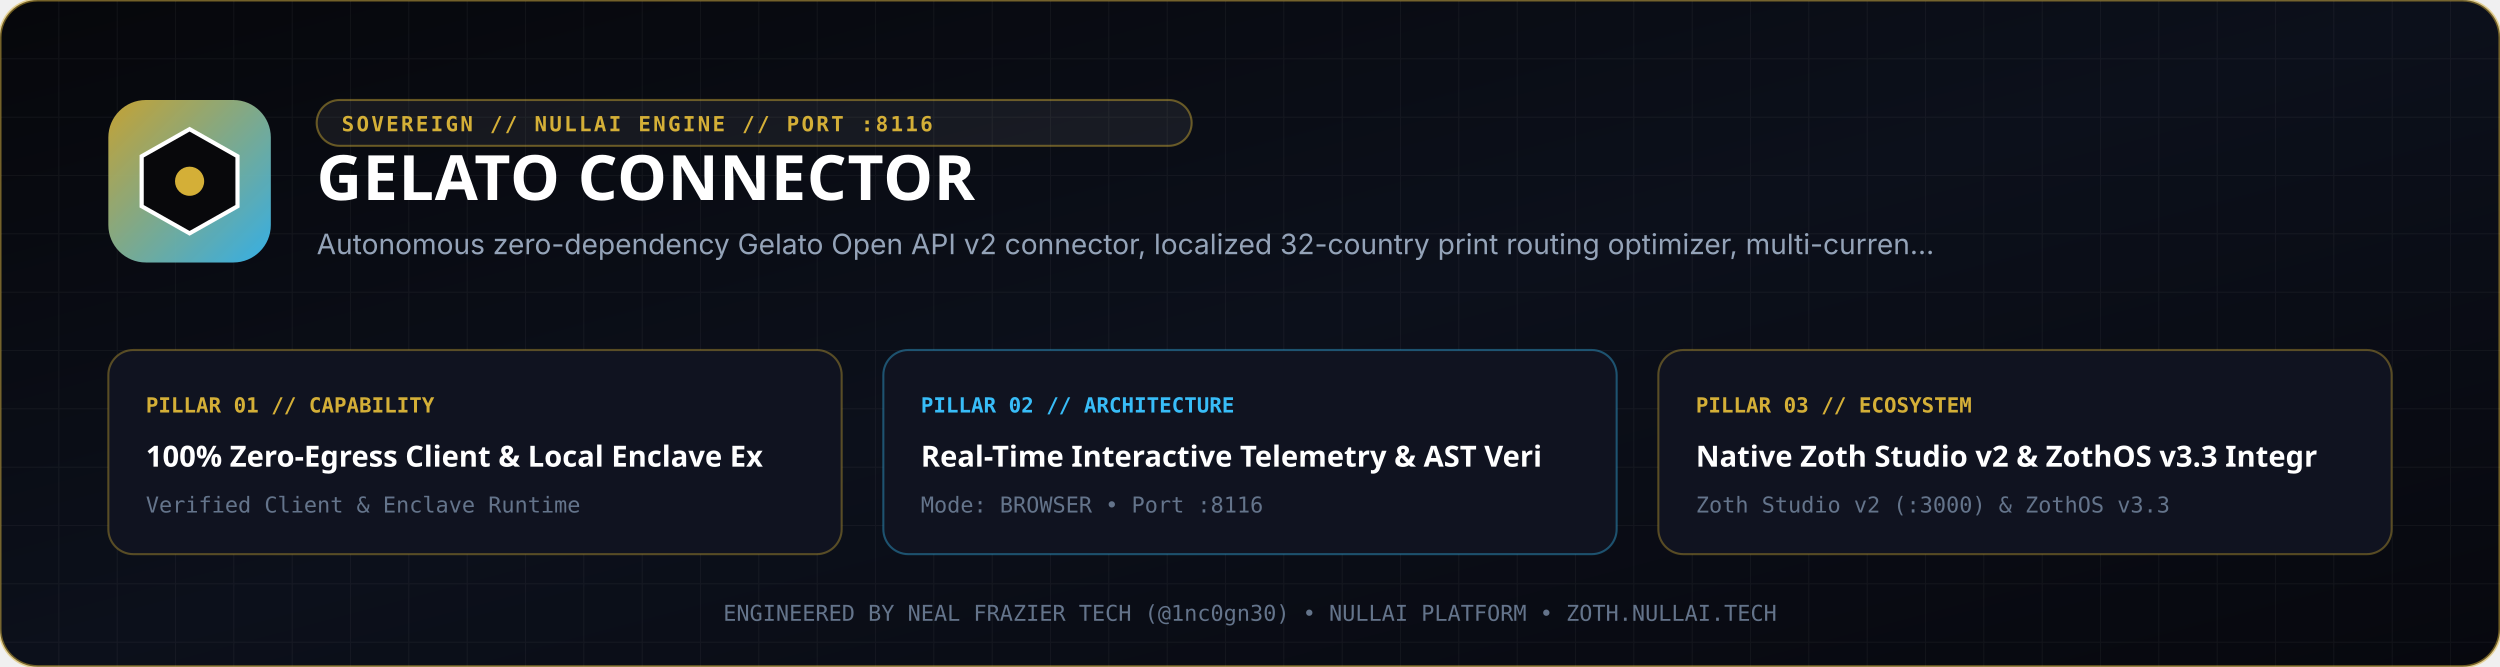
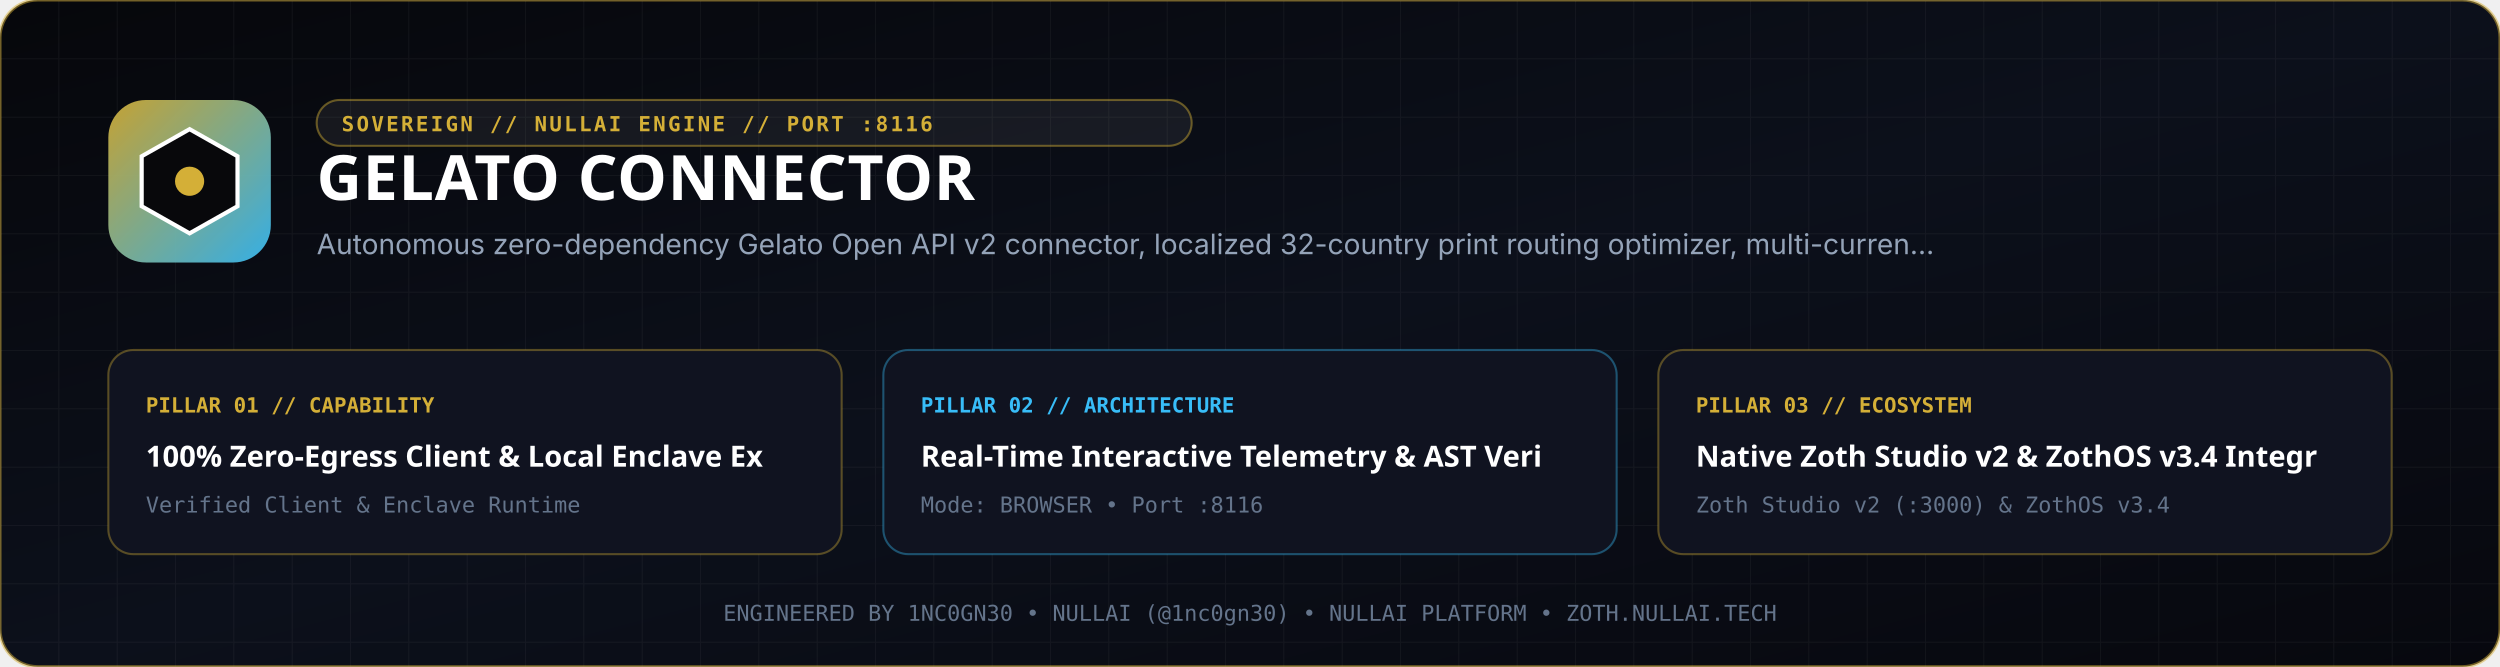
<svg xmlns="http://www.w3.org/2000/svg" viewBox="0 0 1200 320" width="100%" height="100%">
  <defs>
    <linearGradient id="bg" x1="0%" y1="0%" x2="100%" y2="100%">
      <stop offset="0%" stop-color="#06070B" />
      <stop offset="50%" stop-color="#0C101B" />
      <stop offset="100%" stop-color="#07080E" />
    </linearGradient>
    <linearGradient id="accent" x1="0%" y1="0%" x2="100%" y2="100%">
      <stop offset="0%" stop-color="#D4AF37" />
      <stop offset="100%" stop-color="#38BDF8" />
    </linearGradient>
    <pattern id="grid" width="28" height="28" patternUnits="userSpaceOnUse">
      <path d="M 28 0 L 0 0 0 28" fill="none" stroke="rgba(255,255,255,0.04)" stroke-width="1" />
    </pattern>
  </defs>
  <rect width="1200" height="320" rx="18" fill="url(#bg)" stroke="#D4AF37" stroke-opacity="0.5" stroke-width="1.5" />
  <rect width="1200" height="320" rx="18" fill="url(#grid)" />
  <g transform="translate(52, 48)">
    <rect width="78" height="78" rx="18" fill="url(#accent)" opacity="0.92" />
    <polygon points="39,14 62,27 62,51 39,64 16,51 16,27" fill="#08080B" stroke="#FFFFFF" stroke-width="2" />
    <circle cx="39" cy="39" r="7" fill="#D4AF37" />
  </g>
  <g transform="translate(152, 62)">
    <rect x="0" y="-14" width="420" height="22" rx="11" fill="rgba(255,255,255,0.06)" stroke="#D4AF37" stroke-opacity="0.45" />
    <text x="12" y="1" fill="#D4AF37" font-family="JetBrains Mono, monospace" font-size="10" font-weight="700" letter-spacing="1.1">SOVEREIGN // NULLAI ENGINE // PORT :8116</text>
    <text x="0" y="34" fill="#FFFFFF" font-family="Syne, Space Grotesk, sans-serif" font-size="30" font-weight="800" letter-spacing="0.4">GELATO CONNECTOR</text>
    <text x="0" y="60" fill="#94A3B8" font-family="Inter, sans-serif" font-size="13.5">Autonomous zero-dependency Gelato Open API v2 connector, localized 32-country print routing optimizer, multi-curren...</text>
  </g>
  <g transform="translate(52, 168)">
    <rect x="0" y="0" width="352" height="98" rx="12" fill="#101320" stroke="#D4AF37" stroke-opacity="0.38" />
    <text x="18" y="30" fill="#D4AF37" font-family="JetBrains Mono, monospace" font-size="10" font-weight="700">PILLAR 01 // CAPABILITY</text>
    <text x="18" y="56" fill="#FFFFFF" font-family="Space Grotesk, sans-serif" font-size="14" font-weight="700">100% Zero-Egress Client &amp; Local Enclave Ex</text>
    <text x="18" y="78" fill="#64748B" font-family="JetBrains Mono, monospace" font-size="10.5">Verified Client &amp; Enclave Runtime</text>
    <rect x="372" y="0" width="352" height="98" rx="12" fill="#101320" stroke="#38BDF8" stroke-opacity="0.38" />
    <text x="390" y="30" fill="#38BDF8" font-family="JetBrains Mono, monospace" font-size="10" font-weight="700">PILLAR 02 // ARCHITECTURE</text>
    <text x="390" y="56" fill="#FFFFFF" font-family="Space Grotesk, sans-serif" font-size="14" font-weight="700">Real-Time Interactive Telemetry &amp; AST Veri</text>
    <text x="390" y="78" fill="#64748B" font-family="JetBrains Mono, monospace" font-size="10.5">Mode: BROWSER • Port :8116</text>
    <rect x="744" y="0" width="352" height="98" rx="12" fill="#101320" stroke="#D4AF37" stroke-opacity="0.38" />
    <text x="762" y="30" fill="#D4AF37" font-family="JetBrains Mono, monospace" font-size="10" font-weight="700">PILLAR 03 // ECOSYSTEM</text>
-     <text x="762" y="56" fill="#FFFFFF" font-family="Space Grotesk, sans-serif" font-size="14" font-weight="700">Native Zoth Studio v2 &amp; ZothOS v3.3 Integr</text>
-     <text x="762" y="78" fill="#64748B" font-family="JetBrains Mono, monospace" font-size="10.5">Zoth Studio v2 (:3000) &amp; ZothOS v3.3</text>
+     <text x="762" y="56" fill="#FFFFFF" font-family="Space Grotesk, sans-serif" font-size="14" font-weight="700">Native Zoth Studio v2 &amp; ZothOS v3.4 Integr</text>
+     <text x="762" y="78" fill="#64748B" font-family="JetBrains Mono, monospace" font-size="10.5">Zoth Studio v2 (:3000) &amp; ZothOS v3.4</text>
  </g>
  <text x="600" y="298" text-anchor="middle" fill="#64748B" font-family="JetBrains Mono, monospace" font-size="10.5">
-     ENGINEERED BY NEAL FRAZIER TECH (@1nc0gn30)  •  NULLAI PLATFORM  •  ZOTH.NULLAI.TECH
+     ENGINEERED BY 1NC0GN30 • NULLAI (@1nc0gn30)  •  NULLAI PLATFORM  •  ZOTH.NULLAI.TECH
  </text>
</svg>
